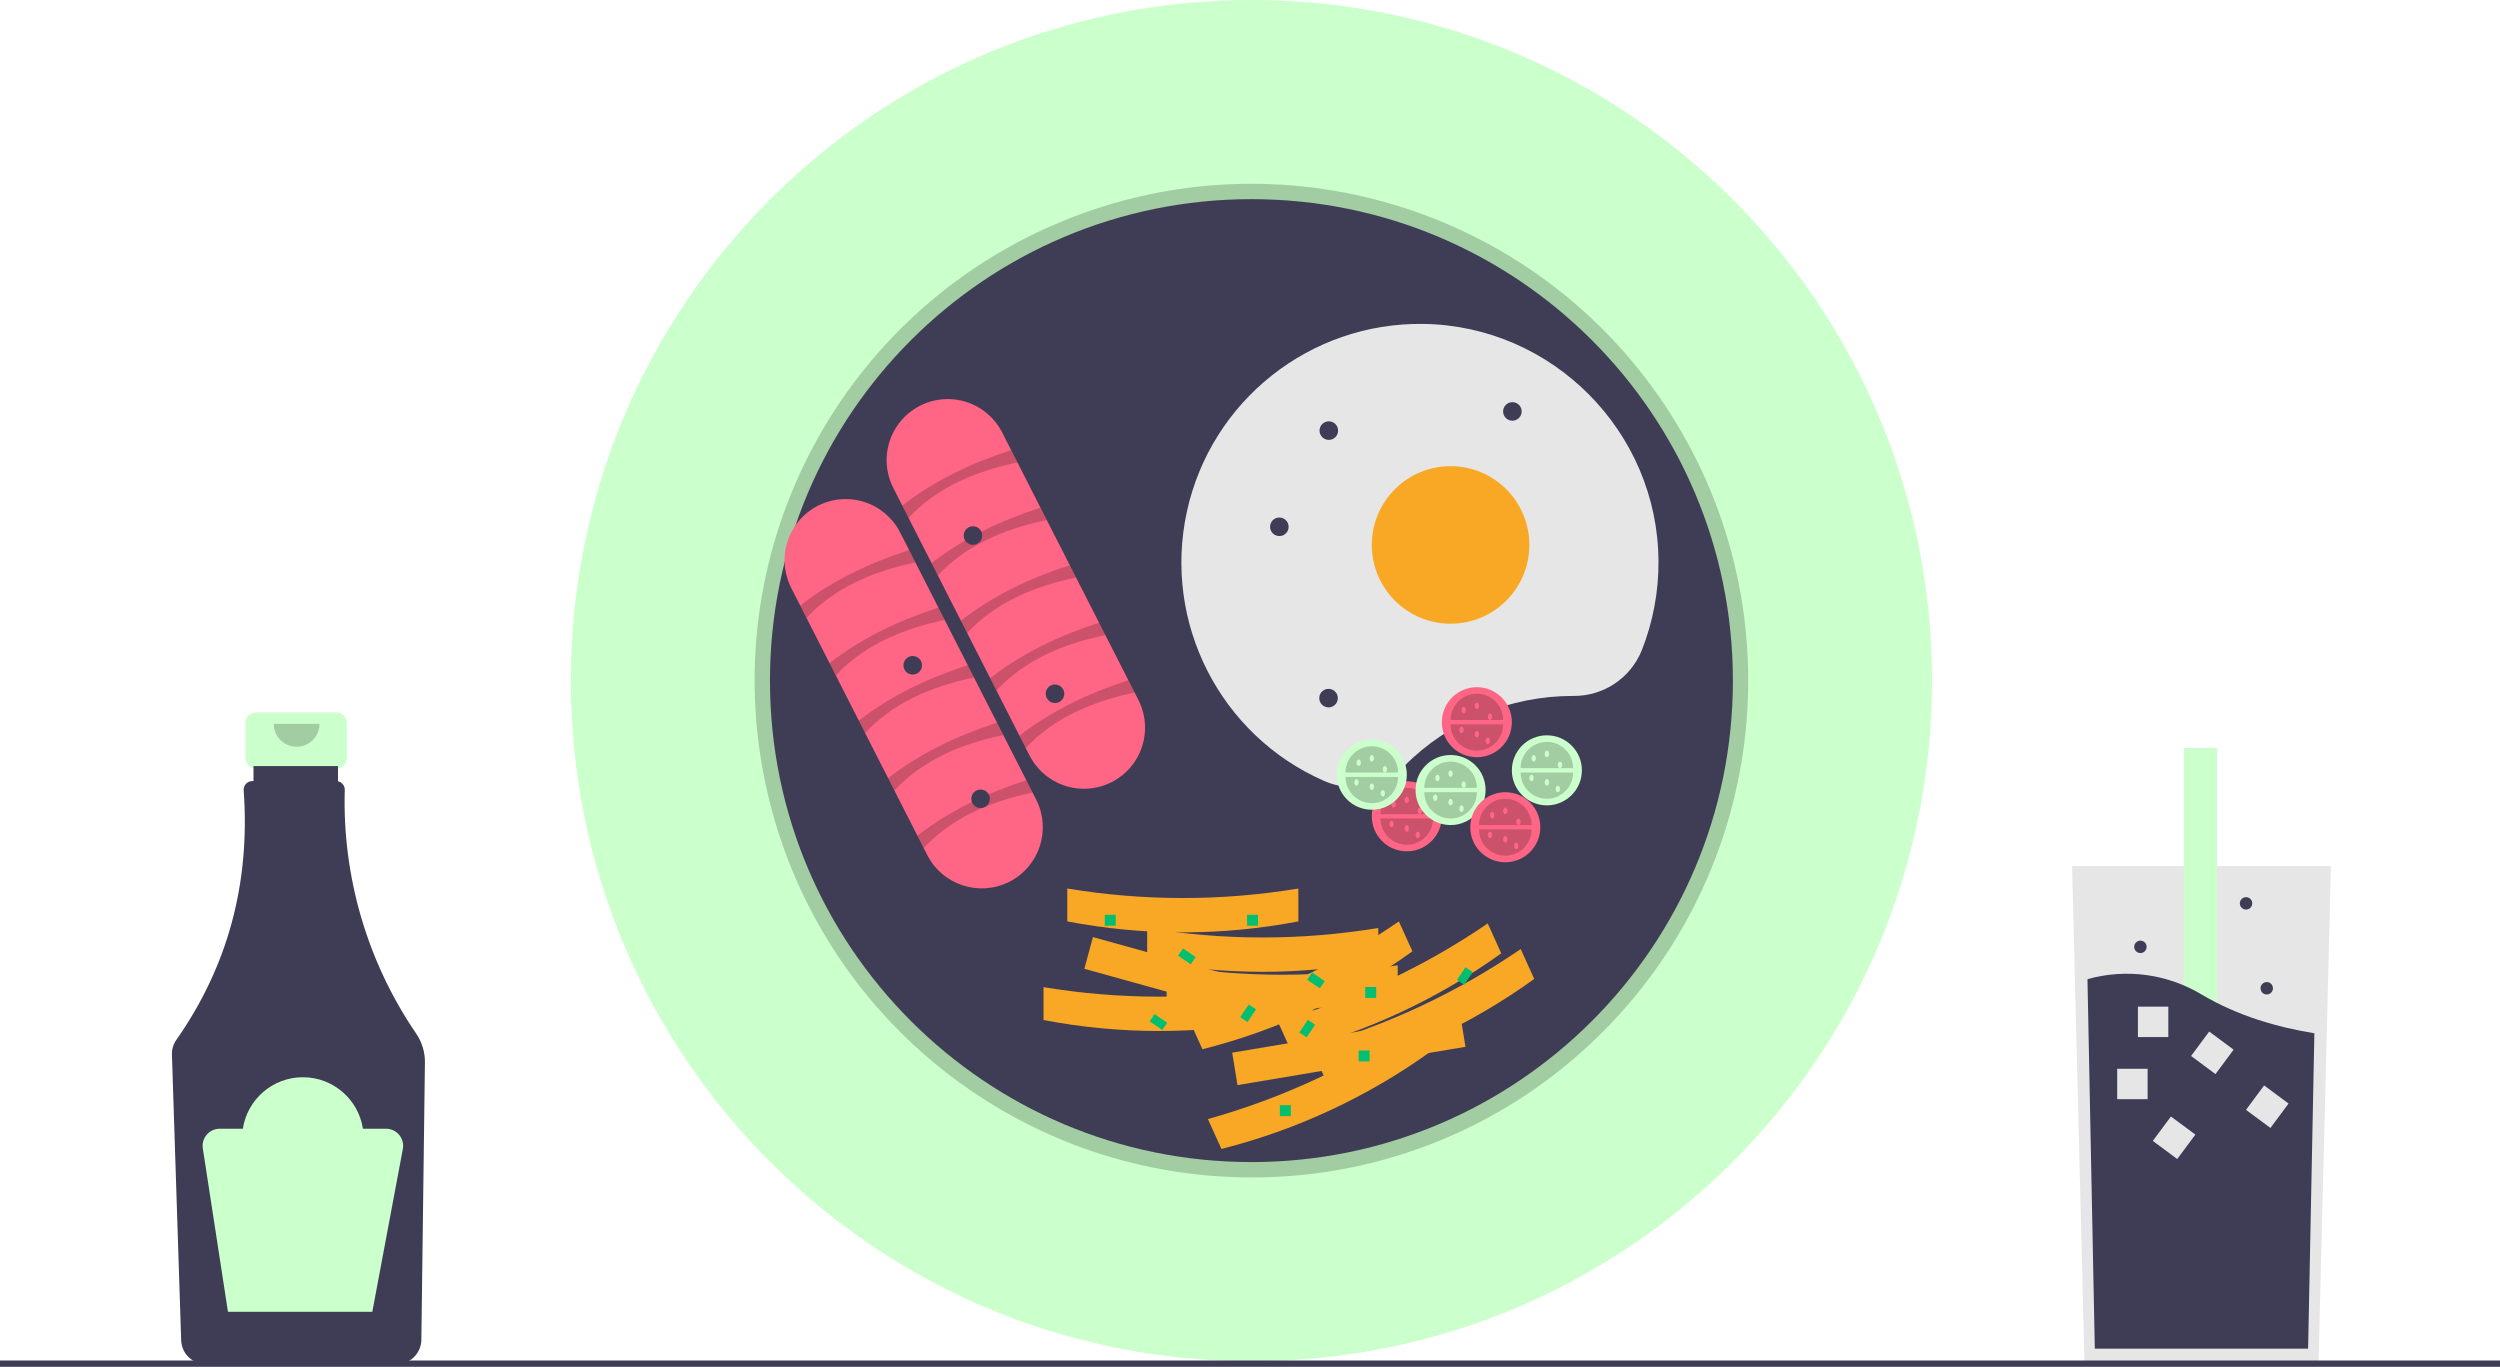
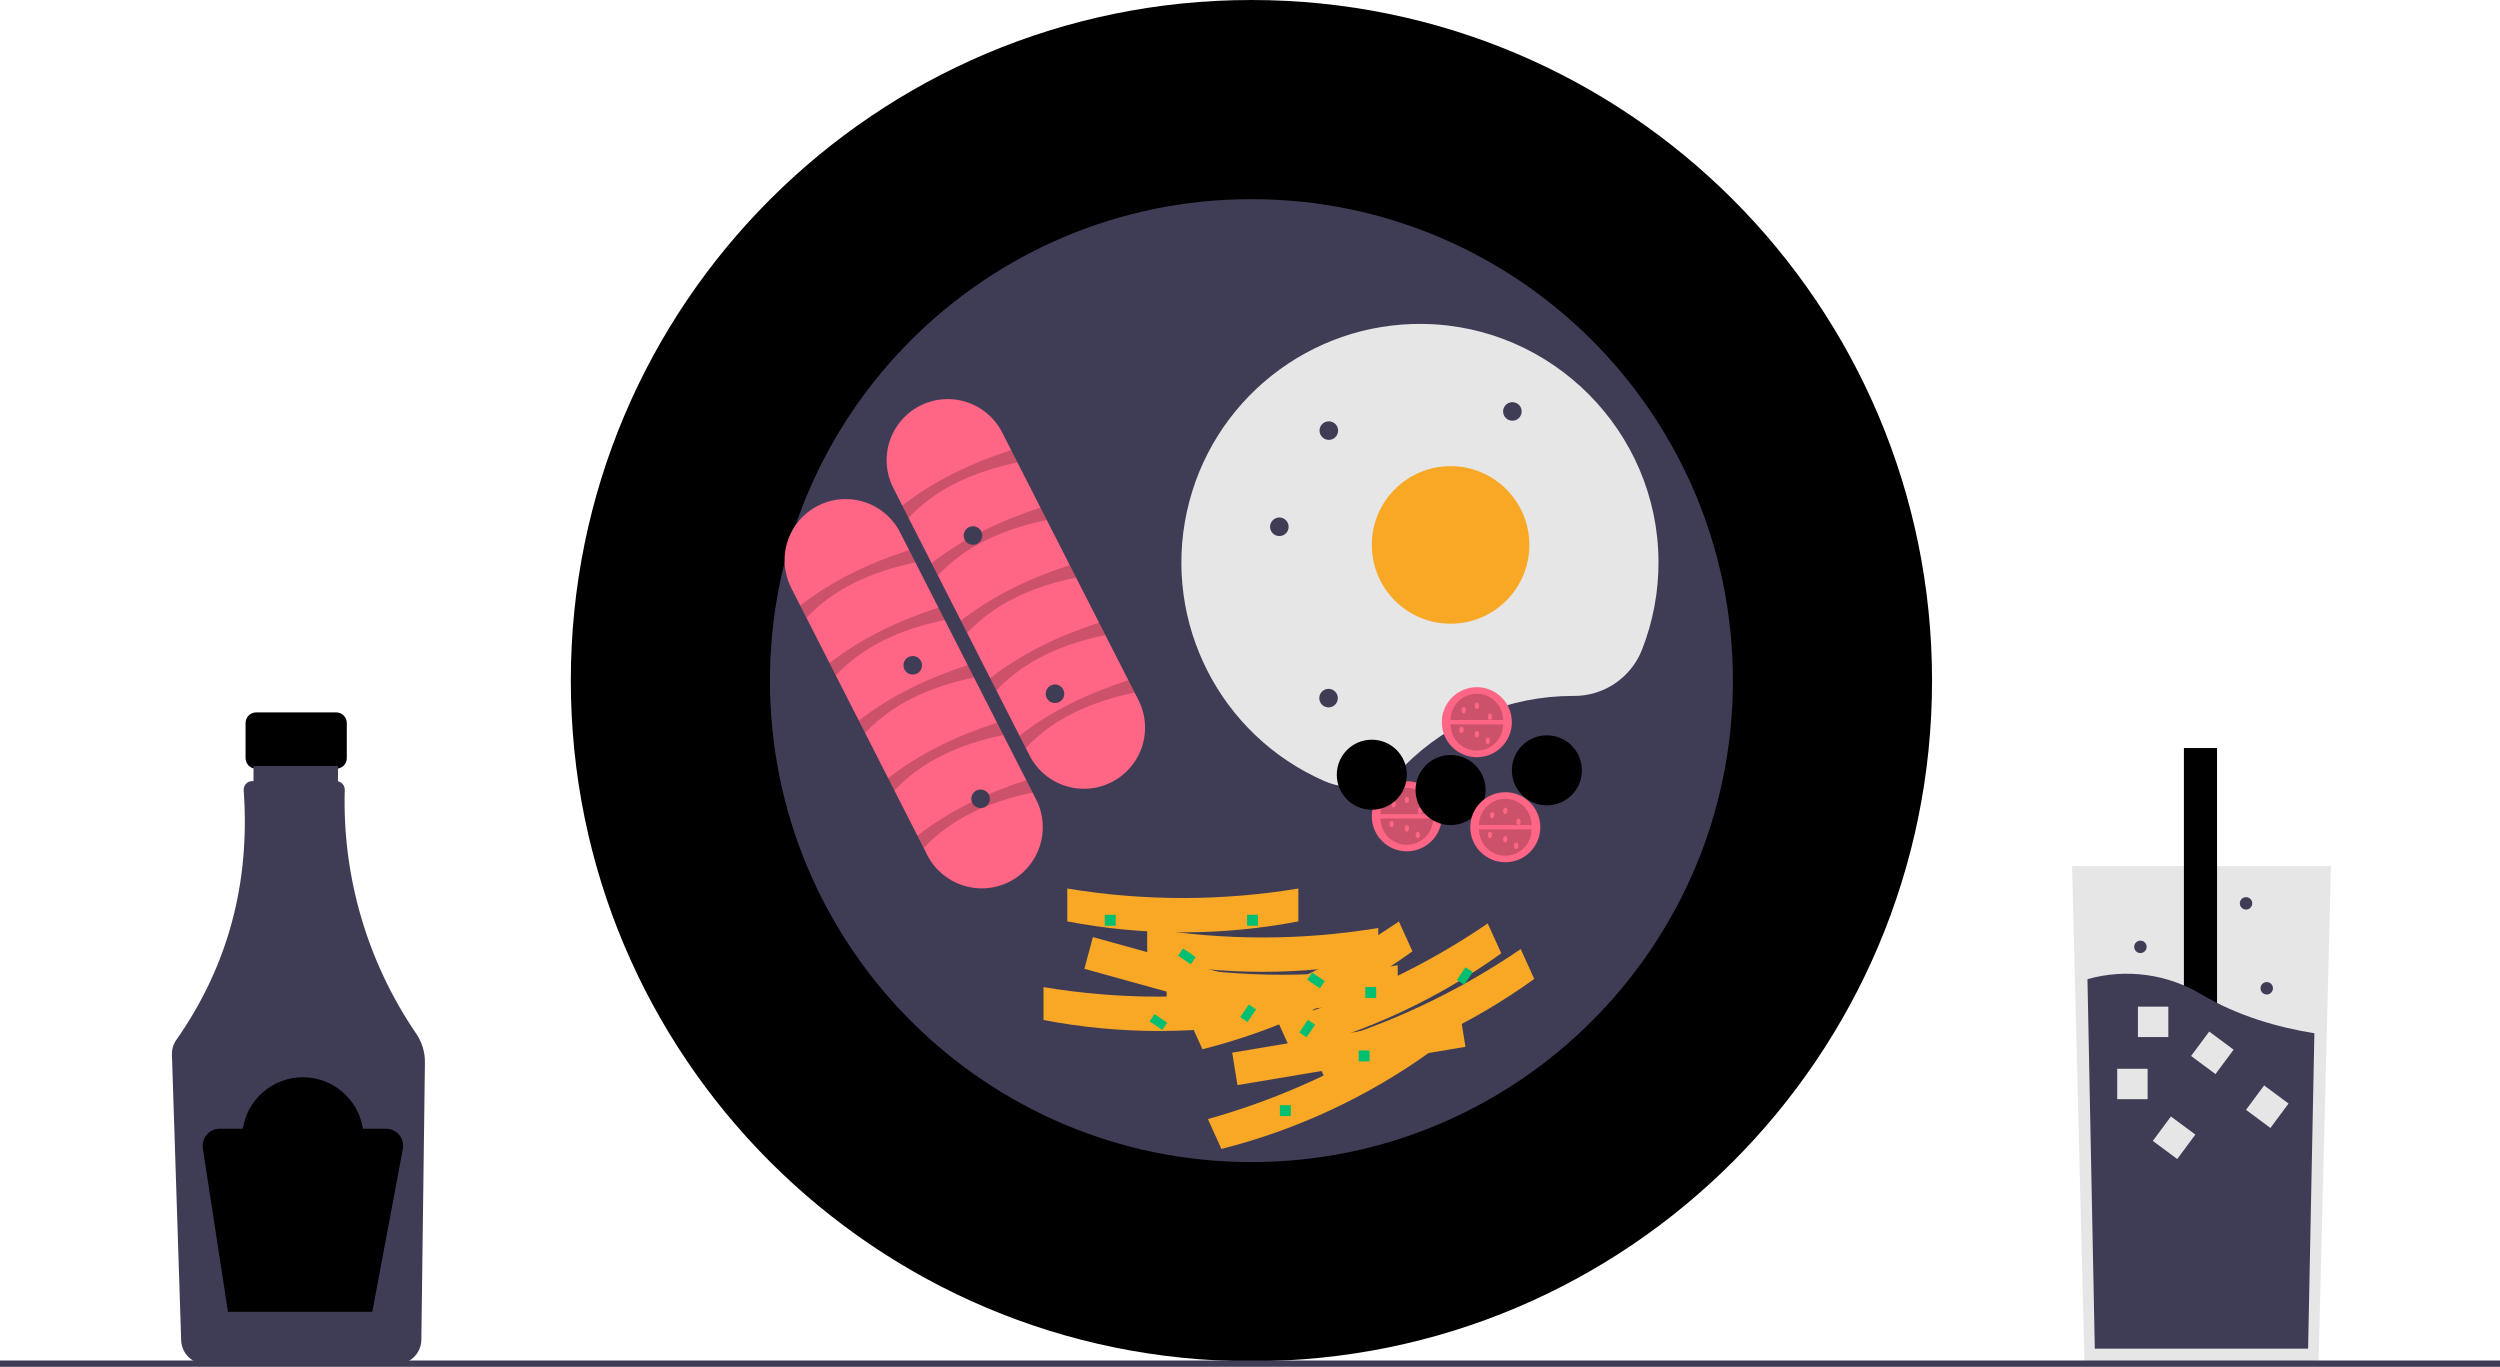
<svg xmlns="http://www.w3.org/2000/svg" id="e8a6e089-f0a2-4336-8fc5-733c88302415" data-name="Layer 1" width="888" height="485.489" viewBox="0 0 888 485.489">
-   <path d="M275.412,460.3H246.993a3.768,3.768,0,0,0-3.768,3.768v12.474a3.768,3.768,0,0,0,3.768,3.768h4.709V499h19V480.31h4.709a3.768,3.768,0,0,0,3.768-3.768V464.068A3.768,3.768,0,0,0,275.412,460.3Z" transform="translate(-156 -207.2555)" fill="#cbffcb" />
+   <path d="M275.412,460.3H246.993a3.768,3.768,0,0,0-3.768,3.768v12.474a3.768,3.768,0,0,0,3.768,3.768h4.709V499h19V480.31h4.709a3.768,3.768,0,0,0,3.768-3.768V464.068A3.768,3.768,0,0,0,275.412,460.3Z" transform="translate(-156 -207.2555)" fill="#000000" />
  <path d="M303.877,574.461a146.105,146.105,0,0,1-25.418-86.624,3.081,3.081,0,0,0-2.405-3.075V479.372H246.039v5.315h-.414a3.08,3.08,0,0,0-3.067,3.308q3.547,49.442-23.954,88.677a8.487,8.487,0,0,0-1.536,5.144l3.282,101.518a8.788,8.788,0,0,0,8.713,8.482h67.887a8.791,8.791,0,0,0,8.718-8.632l1.265-98.566A17.789,17.789,0,0,0,303.877,574.461Z" transform="translate(-156 -207.2555)" fill="#3f3d56" />
  <path d="M269.488,464.365a8.129,8.129,0,0,1-16.258,0" transform="translate(-156 -207.2555)" opacity="0.2" />
-   <path d="M293.13,608.182h-8.221a21.576,21.576,0,0,0-42.649,0h-8.221a6.067,6.067,0,0,0-5.996,6.989l8.929,58.041h51.274l10.846-57.846A6.067,6.067,0,0,0,293.13,608.182Z" transform="translate(-156 -207.2555)" fill="#cbffcb" />
+   <path d="M293.13,608.182h-8.221a21.576,21.576,0,0,0-42.649,0h-8.221a6.067,6.067,0,0,0-5.996,6.989l8.929,58.041h51.274l10.846-57.846A6.067,6.067,0,0,0,293.13,608.182Z" transform="translate(-156 -207.2555)" fill="#000000" />
  <polygon points="827.952 307.634 825.98 386.448 823.538 484.181 740.414 484.181 737.552 369.675 736 307.634 827.952 307.634" fill="#e6e6e6" />
-   <rect x="775.723" y="265.704" width="11.77" height="155.95" fill="#cbffcb" />
+   <rect x="775.723" y="265.704" width="11.77" height="155.95" fill="#000000" />
  <path d="M978.067,574.275l-2.226,112.02H900.074l-2.608-131.244a51.634,51.634,0,0,1,40.827,5.615C950.952,568.154,965.173,572.184,978.067,574.275Z" transform="translate(-156 -207.2555)" fill="#3f3d56" />
  <rect x="752.031" y="379.63" width="10.8" height="10.8" fill="#e6e6e6" />
  <rect x="759.387" y="357.562" width="10.8" height="10.8" fill="#e6e6e6" />
  <rect x="936.424" y="575.816" width="10.8" height="10.8" transform="translate(375.5752 -653.9211) rotate(36.56259)" fill="#e6e6e6" />
  <rect x="955.937" y="594.951" width="10.8" height="10.8" transform="translate(390.8143 -661.7792) rotate(36.56259)" fill="#e6e6e6" />
  <rect x="922.834" y="605.986" width="10.8" height="10.8" transform="translate(390.873 -639.8885) rotate(36.56259)" fill="#e6e6e6" />
  <circle cx="805.148" cy="351.035" r="2.207" fill="#3f3d56" />
  <circle cx="760.275" cy="336.323" r="2.207" fill="#3f3d56" />
  <circle cx="797.792" cy="320.875" r="2.207" fill="#3f3d56" />
-   <circle cx="444.508" cy="241.754" r="241.754" fill="#cbffcb" />
+   <circle cx="444.508" cy="241.754" r="241.754" fill="#000000" />
  <path d="M600.508,625.467a176.456,176.456,0,1,1,124.774-51.683A175.304,175.304,0,0,1,600.508,625.467Zm0-342.031c-91.298,0-165.574,74.276-165.574,165.574,0,91.298,74.276,165.574,165.574,165.574,91.298,0,165.574-74.277,165.574-165.574C766.082,357.711,691.806,283.435,600.508,283.435Z" transform="translate(-156 -207.2555)" opacity="0.2" />
  <circle cx="444.508" cy="241.754" r="171.016" fill="#3f3d56" />
  <path d="M473.327,380.627a21.704,21.704,0,1,1,38.681-19.698l48.316,94.878a21.704,21.704,0,1,1-38.681,19.698Z" transform="translate(-156 -207.2555)" fill="#ff6584" />
  <path d="M478.717,391.21l-2.23-4.379c11.129-8.647,24.198-15.007,38.681-19.698l2.23,4.379C501.722,374.776,488.386,380.817,478.717,391.21Z" transform="translate(-156 -207.2555)" opacity="0.2" />
  <path d="M489.123,411.645l-2.23-4.379c11.129-8.647,24.198-15.007,38.681-19.698l2.23,4.379C512.129,395.211,498.793,401.252,489.123,411.645Z" transform="translate(-156 -207.2555)" opacity="0.2" />
  <path d="M499.53,432.081l-2.23-4.379c11.129-8.647,24.198-15.007,38.681-19.698l2.23,4.379C522.535,415.647,509.199,421.688,499.53,432.081Z" transform="translate(-156 -207.2555)" opacity="0.2" />
  <path d="M509.936,452.516l-2.23-4.379c11.129-8.647,24.198-15.007,38.681-19.698l2.23,4.379C532.942,436.082,519.606,442.123,509.936,452.516Z" transform="translate(-156 -207.2555)" opacity="0.2" />
  <path d="M520.343,472.951l-2.23-4.379c11.129-8.647,24.198-15.007,38.681-19.698l2.23,4.379C543.349,456.517,530.013,462.558,520.343,472.951Z" transform="translate(-156 -207.2555)" opacity="0.2" />
  <path d="M437.079,416.146a21.704,21.704,0,1,1,38.681-19.698l48.316,94.878a21.704,21.704,0,0,1-38.681,19.698Z" transform="translate(-156 -207.2555)" fill="#ff6584" />
  <path d="M442.468,426.729l-2.23-4.379c11.129-8.647,24.198-15.007,38.681-19.698l2.23,4.379C465.474,410.295,452.138,416.336,442.468,426.729Z" transform="translate(-156 -207.2555)" opacity="0.2" />
  <path d="M452.875,447.164l-2.23-4.379c11.129-8.647,24.198-15.007,38.681-19.698l2.23,4.379C475.881,430.73,462.544,436.771,452.875,447.164Z" transform="translate(-156 -207.2555)" opacity="0.2" />
  <path d="M463.281,467.6l-2.23-4.379c11.129-8.647,24.198-15.007,38.681-19.698l2.23,4.379C486.287,451.166,472.951,457.207,463.281,467.6Z" transform="translate(-156 -207.2555)" opacity="0.2" />
  <path d="M473.688,488.035l-2.23-4.379c11.129-8.647,24.198-15.007,38.681-19.698l2.23,4.379C496.694,471.601,483.358,477.642,473.688,488.035Z" transform="translate(-156 -207.2555)" opacity="0.2" />
  <path d="M484.095,508.47l-2.23-4.379c11.129-8.647,24.198-15.007,38.681-19.698l2.23,4.379C507.1,492.036,493.764,498.077,484.095,508.47Z" transform="translate(-156 -207.2555)" opacity="0.2" />
  <path d="M714.778,454.451l.153 0a25.888,25.888,0,0,0,24.239-16.236,84.503,84.503,0,0,0,5.923-31.694c-.271-45.911-37.622-83.575-83.529-84.21a84.744,84.744,0,0,0-35.277,162.32,25.667,25.667,0,0,0,28.506-5.286A84.458,84.458,0,0,1,714.778,454.451Z" transform="translate(-156 -207.2555)" fill="#e6e6e6" />
  <circle cx="515.246" cy="193.559" r="27.984" fill="#f9a825" />
  <circle cx="454.426" cy="187.115" r="3.297" fill="#3f3d56" />
  <circle cx="345.598" cy="190.225" r="3.297" fill="#3f3d56" />
  <circle cx="471.996" cy="152.949" r="3.297" fill="#3f3d56" />
  <circle cx="471.902" cy="247.973" r="3.297" fill="#3f3d56" />
  <circle cx="537.199" cy="146.141" r="3.297" fill="#3f3d56" />
  <circle cx="324.207" cy="236.313" r="3.297" fill="#3f3d56" />
  <circle cx="348.305" cy="283.731" r="3.297" fill="#3f3d56" />
  <circle cx="499.7" cy="289.949" r="12.438" fill="#ff6584" />
  <path d="M665.028,497.982a9.328,9.328,0,0,1-18.656,0" transform="translate(-156 -207.2555)" opacity="0.2" />
  <path d="M646.371,496.428a9.328,9.328,0,0,1,18.656,0" transform="translate(-156 -207.2555)" opacity="0.2" />
  <ellipse cx="495.035" cy="285.674" rx="0.777" ry="1.166" fill="#ff6584" />
  <ellipse cx="499.7" cy="284.119" rx="0.777" ry="1.166" fill="#ff6584" />
  <ellipse cx="499.7" cy="294.225" rx="0.777" ry="1.166" fill="#ff6584" />
  <ellipse cx="504.364" cy="288.006" rx="0.777" ry="1.166" fill="#ff6584" />
  <ellipse cx="503.586" cy="296.557" rx="0.777" ry="1.166" fill="#ff6584" />
  <ellipse cx="494.258" cy="292.67" rx="0.777" ry="1.166" fill="#ff6584" />
  <circle cx="524.575" cy="256.524" r="12.438" fill="#ff6584" />
  <path d="M689.903,464.556a9.328,9.328,0,0,1-18.656,0" transform="translate(-156 -207.2555)" opacity="0.2" />
  <path d="M671.246,463.002a9.328,9.328,0,0,1,18.656,0" transform="translate(-156 -207.2555)" opacity="0.2" />
  <ellipse cx="519.91" cy="252.248" rx="0.777" ry="1.166" fill="#ff6584" />
  <ellipse cx="524.575" cy="250.693" rx="0.777" ry="1.166" fill="#ff6584" />
  <ellipse cx="524.575" cy="260.799" rx="0.777" ry="1.166" fill="#ff6584" />
  <ellipse cx="529.239" cy="254.58" rx="0.777" ry="1.166" fill="#ff6584" />
  <ellipse cx="528.461" cy="263.131" rx="0.777" ry="1.166" fill="#ff6584" />
  <ellipse cx="519.133" cy="259.244" rx="0.777" ry="1.166" fill="#ff6584" />
-   <circle cx="549.45" cy="273.625" r="12.438" fill="#cbffcb" />
+   <circle cx="549.45" cy="273.625" r="12.438" fill="#000000" />
  <path d="M714.778,481.658a9.328,9.328,0,0,1-18.656,0" transform="translate(-156 -207.2555)" opacity="0.2" />
  <path d="M696.121,480.103a9.328,9.328,0,0,1,18.656,0" transform="translate(-156 -207.2555)" opacity="0.2" />
-   <ellipse cx="544.785" cy="269.35" rx="0.777" ry="1.166" fill="#cbffcb" />
-   <ellipse cx="549.45" cy="267.795" rx="0.777" ry="1.166" fill="#cbffcb" />
-   <ellipse cx="549.45" cy="277.901" rx="0.777" ry="1.166" fill="#cbffcb" />
-   <ellipse cx="554.114" cy="271.682" rx="0.777" ry="1.166" fill="#cbffcb" />
-   <ellipse cx="553.336" cy="280.233" rx="0.777" ry="1.166" fill="#cbffcb" />
-   <ellipse cx="544.008" cy="276.346" rx="0.777" ry="1.166" fill="#cbffcb" />
-   <circle cx="487.262" cy="275.18" r="12.438" fill="#cbffcb" />
+   <ellipse cx="544.785" cy="269.35" rx="0.777" ry="1.166" fill="#000000" />
+   <ellipse cx="549.45" cy="267.795" rx="0.777" ry="1.166" fill="#000000" />
+   <ellipse cx="549.45" cy="277.901" rx="0.777" ry="1.166" fill="#000000" />
+   <ellipse cx="554.114" cy="271.682" rx="0.777" ry="1.166" fill="#000000" />
+   <ellipse cx="553.336" cy="280.233" rx="0.777" ry="1.166" fill="#000000" />
+   <ellipse cx="544.008" cy="276.346" rx="0.777" ry="1.166" fill="#000000" />
+   <circle cx="487.262" cy="275.18" r="12.438" fill="#000000" />
  <path d="M652.59,483.213a9.328,9.328,0,0,1-18.656,0" transform="translate(-156 -207.2555)" opacity="0.2" />
  <path d="M633.934,481.658a9.328,9.328,0,0,1,18.656,0" transform="translate(-156 -207.2555)" opacity="0.2" />
-   <ellipse cx="482.598" cy="270.904" rx="0.777" ry="1.166" fill="#cbffcb" />
-   <ellipse cx="487.262" cy="269.35" rx="0.777" ry="1.166" fill="#cbffcb" />
-   <ellipse cx="487.262" cy="279.455" rx="0.777" ry="1.166" fill="#cbffcb" />
-   <ellipse cx="491.926" cy="273.236" rx="0.777" ry="1.166" fill="#cbffcb" />
-   <ellipse cx="491.149" cy="281.787" rx="0.777" ry="1.166" fill="#cbffcb" />
-   <ellipse cx="481.821" cy="277.901" rx="0.777" ry="1.166" fill="#cbffcb" />
-   <circle cx="515.246" cy="280.621" r="12.438" fill="#cbffcb" />
+   <ellipse cx="482.598" cy="270.904" rx="0.777" ry="1.166" fill="#000000" />
+   <ellipse cx="487.262" cy="269.35" rx="0.777" ry="1.166" fill="#000000" />
+   <ellipse cx="487.262" cy="279.455" rx="0.777" ry="1.166" fill="#000000" />
+   <ellipse cx="491.926" cy="273.236" rx="0.777" ry="1.166" fill="#000000" />
+   <ellipse cx="491.149" cy="281.787" rx="0.777" ry="1.166" fill="#000000" />
+   <ellipse cx="481.821" cy="277.901" rx="0.777" ry="1.166" fill="#000000" />
+   <circle cx="515.246" cy="280.621" r="12.438" fill="#000000" />
  <path d="M680.575,488.654a9.328,9.328,0,1,1-18.656,0" transform="translate(-156 -207.2555)" opacity="0.2" />
  <path d="M661.918,487.099a9.328,9.328,0,1,1,18.656,0" transform="translate(-156 -207.2555)" opacity="0.2" />
-   <ellipse cx="510.582" cy="276.346" rx="0.777" ry="1.166" fill="#cbffcb" />
-   <ellipse cx="515.246" cy="274.791" rx="0.777" ry="1.166" fill="#cbffcb" />
-   <ellipse cx="515.246" cy="284.897" rx="0.777" ry="1.166" fill="#cbffcb" />
-   <ellipse cx="519.91" cy="278.678" rx="0.777" ry="1.166" fill="#cbffcb" />
-   <ellipse cx="519.133" cy="287.229" rx="0.777" ry="1.166" fill="#cbffcb" />
-   <ellipse cx="509.805" cy="283.342" rx="0.777" ry="1.166" fill="#cbffcb" />
+   <ellipse cx="510.582" cy="276.346" rx="0.777" ry="1.166" fill="#000000" />
+   <ellipse cx="515.246" cy="274.791" rx="0.777" ry="1.166" fill="#000000" />
+   <ellipse cx="515.246" cy="284.897" rx="0.777" ry="1.166" fill="#000000" />
+   <ellipse cx="519.91" cy="278.678" rx="0.777" ry="1.166" fill="#000000" />
+   <ellipse cx="519.133" cy="287.229" rx="0.777" ry="1.166" fill="#000000" />
+   <ellipse cx="509.805" cy="283.342" rx="0.777" ry="1.166" fill="#000000" />
  <circle cx="534.68" cy="293.836" r="12.438" fill="#ff6584" />
  <path d="M700.008,501.869a9.328,9.328,0,1,1-18.656,0" transform="translate(-156 -207.2555)" opacity="0.2" />
  <path d="M681.352,500.314a9.328,9.328,0,1,1,18.656,0" transform="translate(-156 -207.2555)" opacity="0.2" />
  <ellipse cx="530.016" cy="289.561" rx="0.777" ry="1.166" fill="#ff6584" />
  <ellipse cx="534.68" cy="288.006" rx="0.777" ry="1.166" fill="#ff6584" />
  <ellipse cx="534.68" cy="298.111" rx="0.777" ry="1.166" fill="#ff6584" />
  <ellipse cx="539.344" cy="291.893" rx="0.777" ry="1.166" fill="#ff6584" />
  <ellipse cx="538.567" cy="300.443" rx="0.777" ry="1.166" fill="#ff6584" />
  <ellipse cx="529.239" cy="296.557" rx="0.777" ry="1.166" fill="#ff6584" />
  <circle cx="374.734" cy="246.418" r="3.297" fill="#3f3d56" />
  <polygon points="464.345 366.08 385.17 344.123 388.203 332.857 467.378 354.815 464.345 366.08" fill="#f9a825" />
  <path d="M608.738,569.57a218.268,218.268,0,0,1-82.078,0V557.892a250.991,250.991,0,0,0,82.078,0Z" transform="translate(-156 -207.2555)" fill="#f9a825" />
  <path d="M617.176,534.536a218.268,218.268,0,0,1-82.078,0V522.857a250.992,250.992,0,0,0,82.078,0Z" transform="translate(-156 -207.2555)" fill="#f9a825" />
  <path d="M645.558,548.549a218.268,218.268,0,0,1-82.078,0v-11.678a250.992,250.992,0,0,0,82.078,0Z" transform="translate(-156 -207.2555)" fill="#f9a825" />
  <path d="M652.462,561.785a218.268,218.268,0,0,1-82.078,0v-11.678a250.992,250.992,0,0,0,82.078,0Z" transform="translate(-156 -207.2555)" fill="#f9a825" />
  <polygon points="520.531 371.824 439.554 385.426 437.676 373.904 518.652 360.302 520.531 371.824" fill="#f9a825" />
  <path d="M664.435,580.577a219.97,219.97,0,0,1-74.58,34.784l-4.804-10.612a252.954,252.954,0,0,0,74.58-34.784Z" transform="translate(-156 -207.2555)" fill="#f9a825" />
  <path d="M657.689,545.166a219.97,219.97,0,0,1-74.58,34.784l-4.804-10.612a252.954,252.954,0,0,0,74.58-34.784Z" transform="translate(-156 -207.2555)" fill="#f9a825" />
  <path d="M689.243,545.872a219.97,219.97,0,0,1-74.58,34.784l-4.804-10.612a252.955,252.955,0,0,0,74.58-34.784Z" transform="translate(-156 -207.2555)" fill="#f9a825" />
  <path d="M700.962,554.972a219.97,219.97,0,0,1-74.58,34.784L621.577,579.145a252.954,252.954,0,0,0,74.58-34.784Z" transform="translate(-156 -207.2555)" fill="#f9a825" />
  <rect x="442.953" y="324.93" width="3.887" height="3.887" fill="#00bf71" />
  <rect x="454.614" y="392.559" width="3.887" height="3.887" fill="#00bf71" />
  <rect x="392.426" y="324.93" width="3.887" height="3.887" fill="#00bf71" />
  <rect x="482.598" y="373.125" width="3.887" height="3.887" fill="#00bf71" />
  <rect x="484.93" y="350.582" width="3.887" height="3.887" fill="#00bf71" />
  <rect x="574.856" y="545.4" width="5.441" height="3.109" transform="translate(250.708 -437.1907) rotate(34.15572)" fill="#00bf71" />
  <rect x="620.719" y="553.951" width="5.441" height="3.109" transform="translate(263.4195 -461.4654) rotate(34.15572)" fill="#00bf71" />
  <rect x="564.75" y="568.721" width="5.441" height="3.109" transform="translate(262.058 -427.4946) rotate(34.15572)" fill="#00bf71" />
  <rect x="596.621" y="565.611" width="5.441" height="3.109" transform="translate(1249.177 182.3778) rotate(124.1557)" fill="#00bf71" />
  <rect x="617.61" y="571.053" width="5.441" height="3.109" transform="translate(1286.452 173.5061) rotate(124.1557)" fill="#00bf71" />
  <rect x="673.578" y="552.396" width="5.441" height="3.109" transform="matrix(-0.56144, 0.82751, -0.82751, -0.56144, 1358.406, 98.06043)" fill="#00bf71" />
  <rect y="483.248" width="888" height="2.241" fill="#3f3d56" />
</svg>
